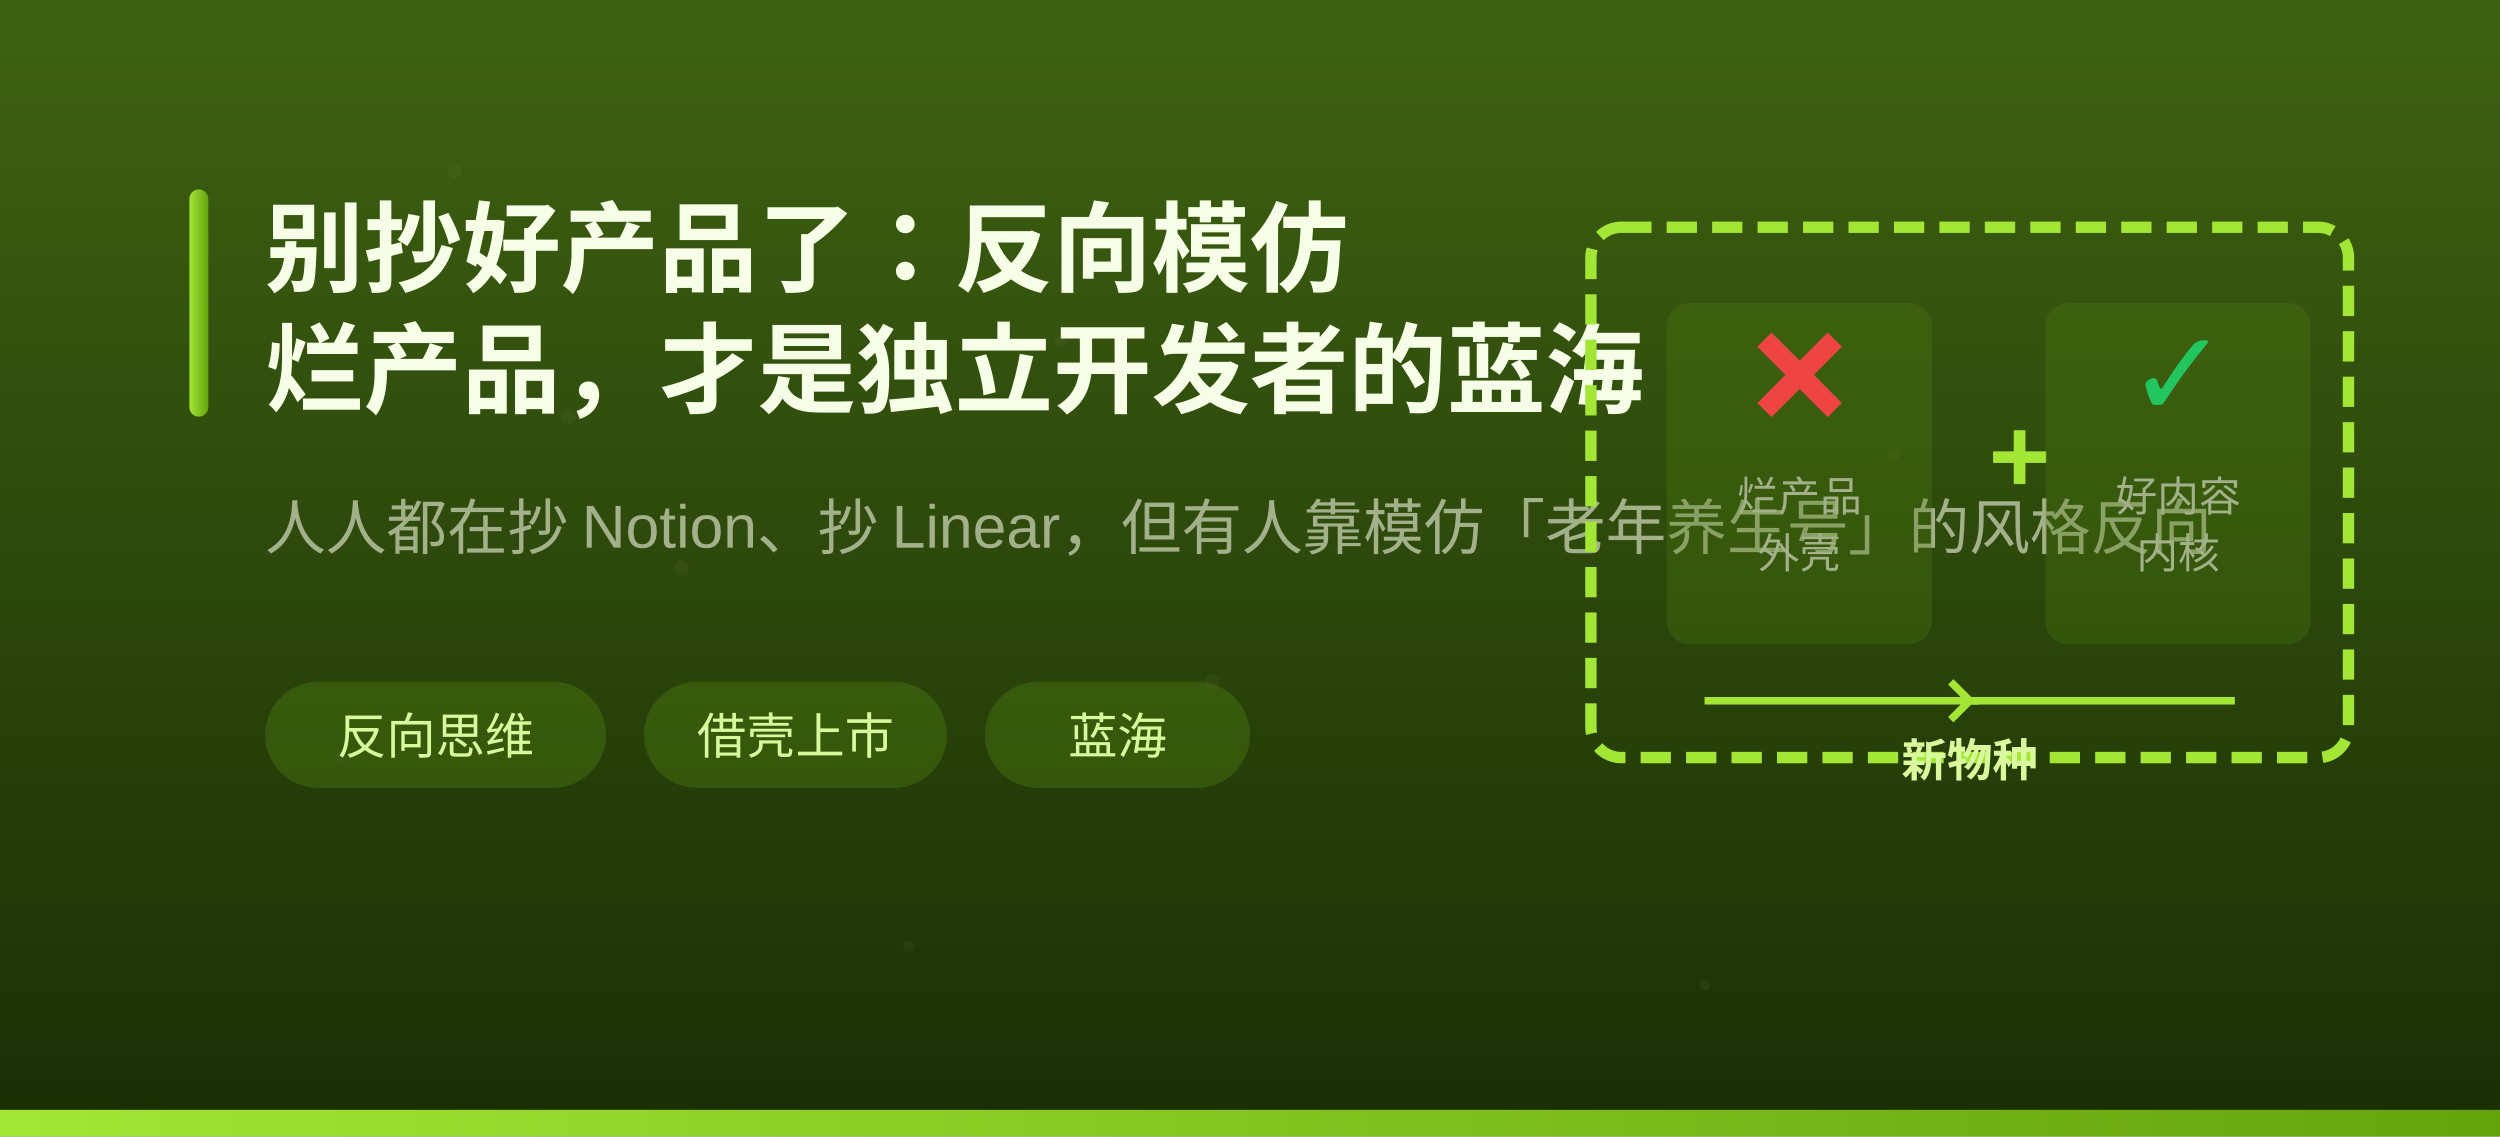
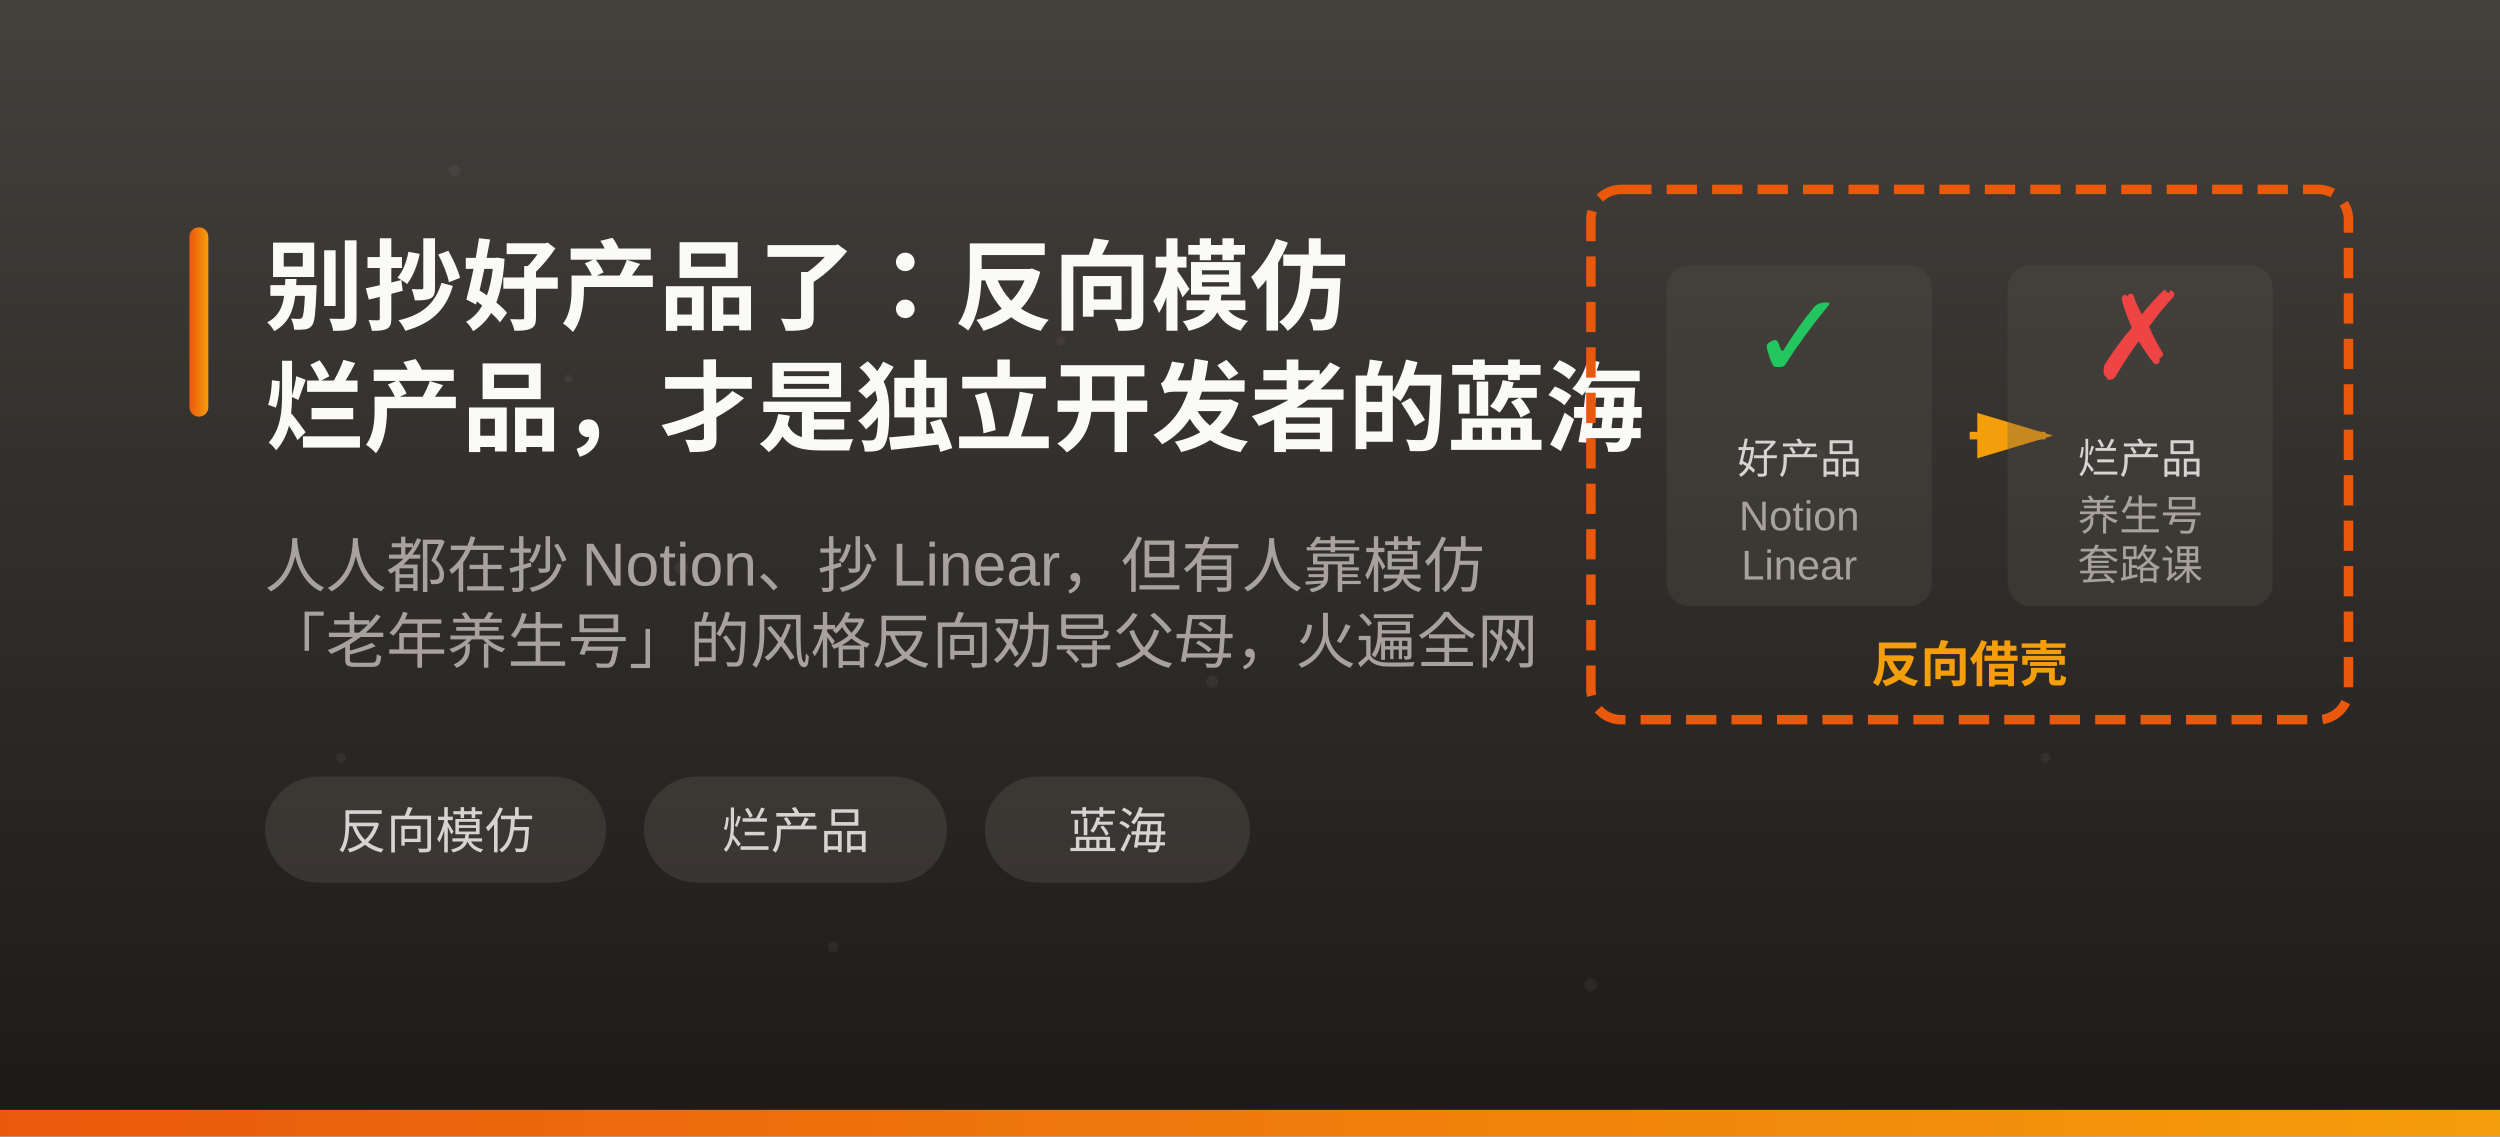
<svg xmlns="http://www.w3.org/2000/svg" viewBox="0 0 660 300">
  <defs>
    <linearGradient id="bgGrad" x1="0%" y1="0%" x2="0%" y2="100%">
-       <stop offset="0%" style="stop-color:#3F6212" />
-       <stop offset="100%" style="stop-color:#1A2E05" />
+       <stop offset="0%" style="stop-color:#44403C" />
+       <stop offset="100%" style="stop-color:#1C1917" />
    </linearGradient>
    <linearGradient id="accentGrad" x1="0%" y1="0%" x2="100%" y2="0%">
-       <stop offset="0%" style="stop-color:#A3E635" />
-       <stop offset="100%" style="stop-color:#65A30D" />
+       <stop offset="0%" style="stop-color:#EA580C" />
+       <stop offset="100%" style="stop-color:#F59E0B" />
    </linearGradient>
  </defs>
  <rect width="660" height="300" fill="url(#bgGrad)" />
  <g opacity="0.06">
-     <circle cx="120" cy="45" r="2" fill="#A3B18A" />
-     <circle cx="280" cy="90" r="1.5" fill="#A3B18A" />
-     <circle cx="180" cy="150" r="2" fill="#A3B18A" />
-     <circle cx="90" cy="200" r="1.5" fill="#A3B18A" />
-     <circle cx="320" cy="180" r="2" fill="#A3B18A" />
-     <circle cx="240" cy="250" r="1.5" fill="#A3B18A" />
-     <circle cx="150" cy="110" r="2" fill="#A3B18A" />
-     <circle cx="500" cy="120" r="1.5" fill="#A3B18A" />
-     <circle cx="580" cy="200" r="2" fill="#A3B18A" />
-     <circle cx="450" cy="260" r="1.5" fill="#A3B18A" />
+     <circle cx="120" cy="45" r="1.5" fill="#D6D3D1" />
+     <circle cx="280" cy="90" r="1.2" fill="#D6D3D1" />
+     <circle cx="180" cy="150" r="1.8" fill="#D6D3D1" />
+     <circle cx="90" cy="200" r="1.3" fill="#D6D3D1" />
+     <circle cx="320" cy="180" r="1.6" fill="#D6D3D1" />
+     <circle cx="220" cy="250" r="1.4" fill="#D6D3D1" />
+     <circle cx="150" cy="100" r="1.1" fill="#D6D3D1" />
+     <circle cx="480" cy="120" r="1.5" fill="#D6D3D1" />
+     <circle cx="540" cy="200" r="1.3" fill="#D6D3D1" />
+     <circle cx="420" cy="260" r="1.7" fill="#D6D3D1" />
  </g>
-   <rect x="50" y="50" width="5" height="60" fill="url(#accentGrad)" rx="2.5" />
-   <text x="70" y="75" font-family="Arial, sans-serif" font-size="26" font-weight="bold" fill="#F7FEE7">
+   <rect x="50" y="60" width="5" height="50" fill="url(#accentGrad)" rx="2.5" />
+   <text x="70" y="85" font-family="Arial, sans-serif" font-size="26" font-weight="bold" fill="#FAFAF9">
    <tspan x="70" dy="0">别抄好产品了：反向模仿</tspan>
    <tspan x="70" dy="32">烂产品，才是独立开发者的蓝海</tspan>
  </text>
-   <text x="70" y="145" font-family="Arial, sans-serif" font-size="16" fill="#A3B18A">
-     人人都在抄 Notion、抄 Linear，但有人靠模仿「老年养生号」的风格反向
+   <text x="70" y="155" font-family="Arial, sans-serif" font-size="16" fill="#A8A29E">
+     <tspan x="70" dy="0">人人都在抄 Notion、抄 Linear，但有人靠模仿</tspan>
+     <tspan x="70" dy="20">「老年养生号」的风格反向劝导父母，火遍全网</tspan>
  </text>
-   <g transform="translate(70, 180)">
-     <rect width="90" height="28" rx="14" fill="#4D7C0F" opacity="0.4" />
-     <text x="45" y="19" font-family="Arial, sans-serif" font-size="13" fill="#D9F99D" text-anchor="middle">反向思维</text>
+   <g transform="translate(70, 205)">
+     <rect width="90" height="28" rx="14" fill="#57534E" opacity="0.4" />
+     <text x="45" y="19" font-family="Arial, sans-serif" font-size="13" fill="#D6D3D1" text-anchor="middle">反向模仿</text>
  </g>
-   <g transform="translate(170, 180)">
-     <rect width="80" height="28" rx="14" fill="#4D7C0F" opacity="0.4" />
-     <text x="40" y="19" font-family="Arial, sans-serif" font-size="13" fill="#D9F99D" text-anchor="middle">借壳上市</text>
+   <g transform="translate(170, 205)">
+     <rect width="80" height="28" rx="14" fill="#57534E" opacity="0.4" />
+     <text x="40" y="19" font-family="Arial, sans-serif" font-size="13" fill="#D6D3D1" text-anchor="middle">烂产品</text>
  </g>
-   <g transform="translate(260, 180)">
-     <rect width="70" height="28" rx="14" fill="#4D7C0F" opacity="0.4" />
-     <text x="35" y="19" font-family="Arial, sans-serif" font-size="13" fill="#D9F99D" text-anchor="middle">蓝海</text>
+   <g transform="translate(260, 205)">
+     <rect width="70" height="28" rx="14" fill="#57534E" opacity="0.4" />
+     <text x="35" y="19" font-family="Arial, sans-serif" font-size="13" fill="#D6D3D1" text-anchor="middle">蓝海</text>
  </g>
-   <g transform="translate(420, 60)">
-     <rect x="0" y="0" width="200" height="140" rx="8" fill="none" stroke="#A3E635" stroke-width="3" stroke-dasharray="8,4" />
-     <rect x="20" y="20" width="70" height="90" rx="6" fill="#4D7C0F" opacity="0.3" />
-     <text x="55" y="50" font-family="Arial, sans-serif" font-size="32" fill="#EF4444" text-anchor="middle">❌</text>
-     <text x="55" y="75" font-family="Arial, sans-serif" font-size="11" fill="#A3B18A" text-anchor="middle">烂产品</text>
-     <text x="55" y="90" font-family="Arial, sans-serif" font-size="11" fill="#A3B18A" text-anchor="middle">外壳</text>
-     <text x="105" y="70" font-family="Arial, sans-serif" font-size="28" fill="#A3E635" font-weight="bold">+</text>
-     <rect x="120" y="20" width="70" height="90" rx="6" fill="#4D7C0F" opacity="0.3" />
-     <text x="155" y="50" font-family="Arial, sans-serif" font-size="32" fill="#22C55E" text-anchor="middle">✓</text>
-     <text x="155" y="75" font-family="Arial, sans-serif" font-size="11" fill="#A3B18A" text-anchor="middle">好内容</text>
-     <text x="155" y="90" font-family="Arial, sans-serif" font-size="11" fill="#A3B18A" text-anchor="middle">内核</text>
-     <path d="M 30 125 L 100 125 L 95 120 M 100 125 L 95 130" stroke="#A3E635" stroke-width="2" fill="none" />
-     <path d="M 170 125 L 100 125" stroke="#A3E635" stroke-width="2" fill="none" />
-     <text x="100" y="145" font-family="Arial, sans-serif" font-size="12" fill="#D9F99D" text-anchor="middle" font-weight="bold">新物种</text>
+   <g transform="translate(420, 50)">
+     <rect x="0" y="0" width="200" height="140" rx="8" fill="none" stroke="#EA580C" stroke-width="2.5" stroke-dasharray="8,4" />
+     <rect x="20" y="20" width="70" height="90" rx="6" fill="#57534E" opacity="0.3" />
+     <text x="55" y="50" font-family="Arial, sans-serif" font-size="32" fill="#22C55E" text-anchor="middle">✓</text>
+     <text x="55" y="75" font-family="Arial, sans-serif" font-size="11" fill="#D6D3D1" text-anchor="middle">好产品</text>
+     <text x="55" y="90" font-family="Arial, sans-serif" font-size="11" fill="#A8A29E" text-anchor="middle">Notion</text>
+     <text x="55" y="103" font-family="Arial, sans-serif" font-size="11" fill="#A8A29E" text-anchor="middle">Linear</text>
+     <path d="M 100 65 L 120 65" stroke="#F59E0B" stroke-width="2" marker-end="url(#arrowhead)" />
+     <defs>
+       <marker id="arrowhead" markerWidth="10" markerHeight="10" refX="9" refY="3" orient="auto">
+         <polygon points="0 0, 10 3, 0 6" fill="#F59E0B" />
+       </marker>
+     </defs>
+     <rect x="110" y="20" width="70" height="90" rx="6" fill="#57534E" opacity="0.3" />
+     <text x="145" y="50" font-family="Arial, sans-serif" font-size="32" fill="#EF4444" text-anchor="middle">✗</text>
+     <text x="145" y="75" font-family="Arial, sans-serif" font-size="11" fill="#D6D3D1" text-anchor="middle">烂产品</text>
+     <text x="145" y="90" font-family="Arial, sans-serif" font-size="11" fill="#A8A29E" text-anchor="middle">养生号</text>
+     <text x="145" y="103" font-family="Arial, sans-serif" font-size="11" fill="#A8A29E" text-anchor="middle">套路课</text>
+     <text x="100" y="130" font-family="Arial, sans-serif" font-size="13" fill="#F59E0B" text-anchor="middle" font-weight="bold">反向借壳</text>
  </g>
-   <rect y="293" width="660" height="7" fill="url(#accentGrad)" />
+   <rect x="0" y="293" width="660" height="7" fill="url(#accentGrad)" />
</svg>
